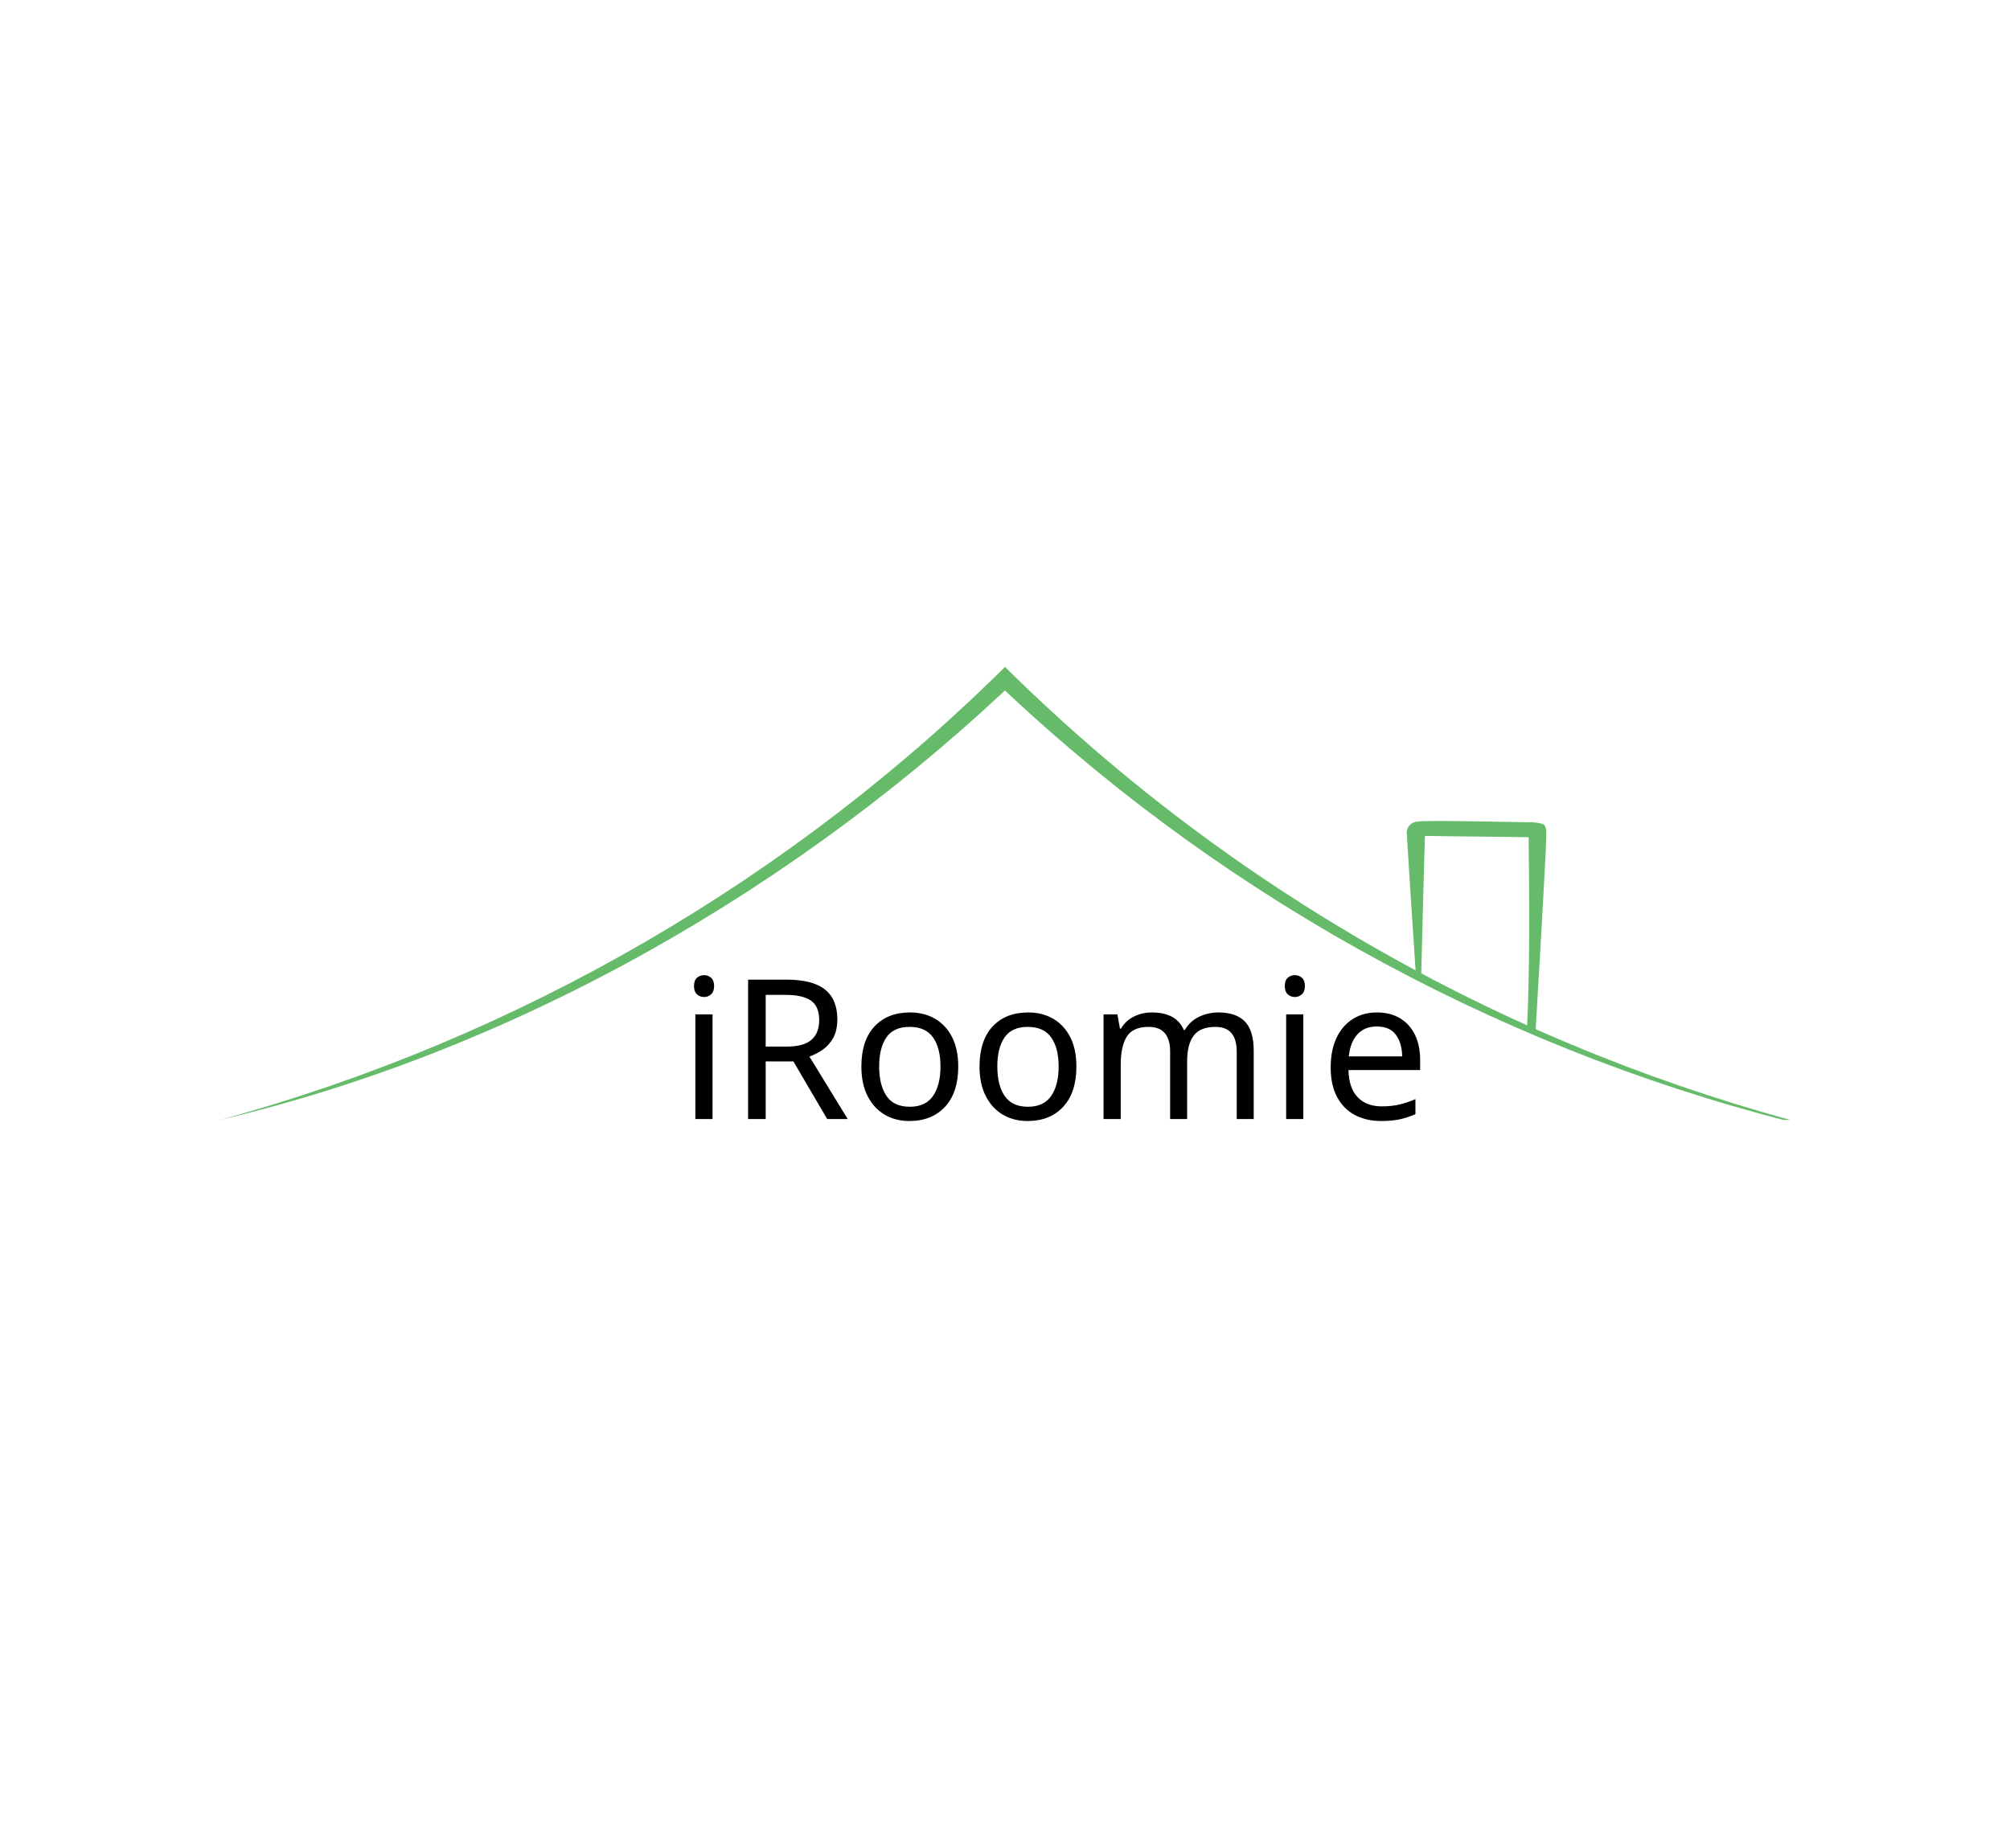
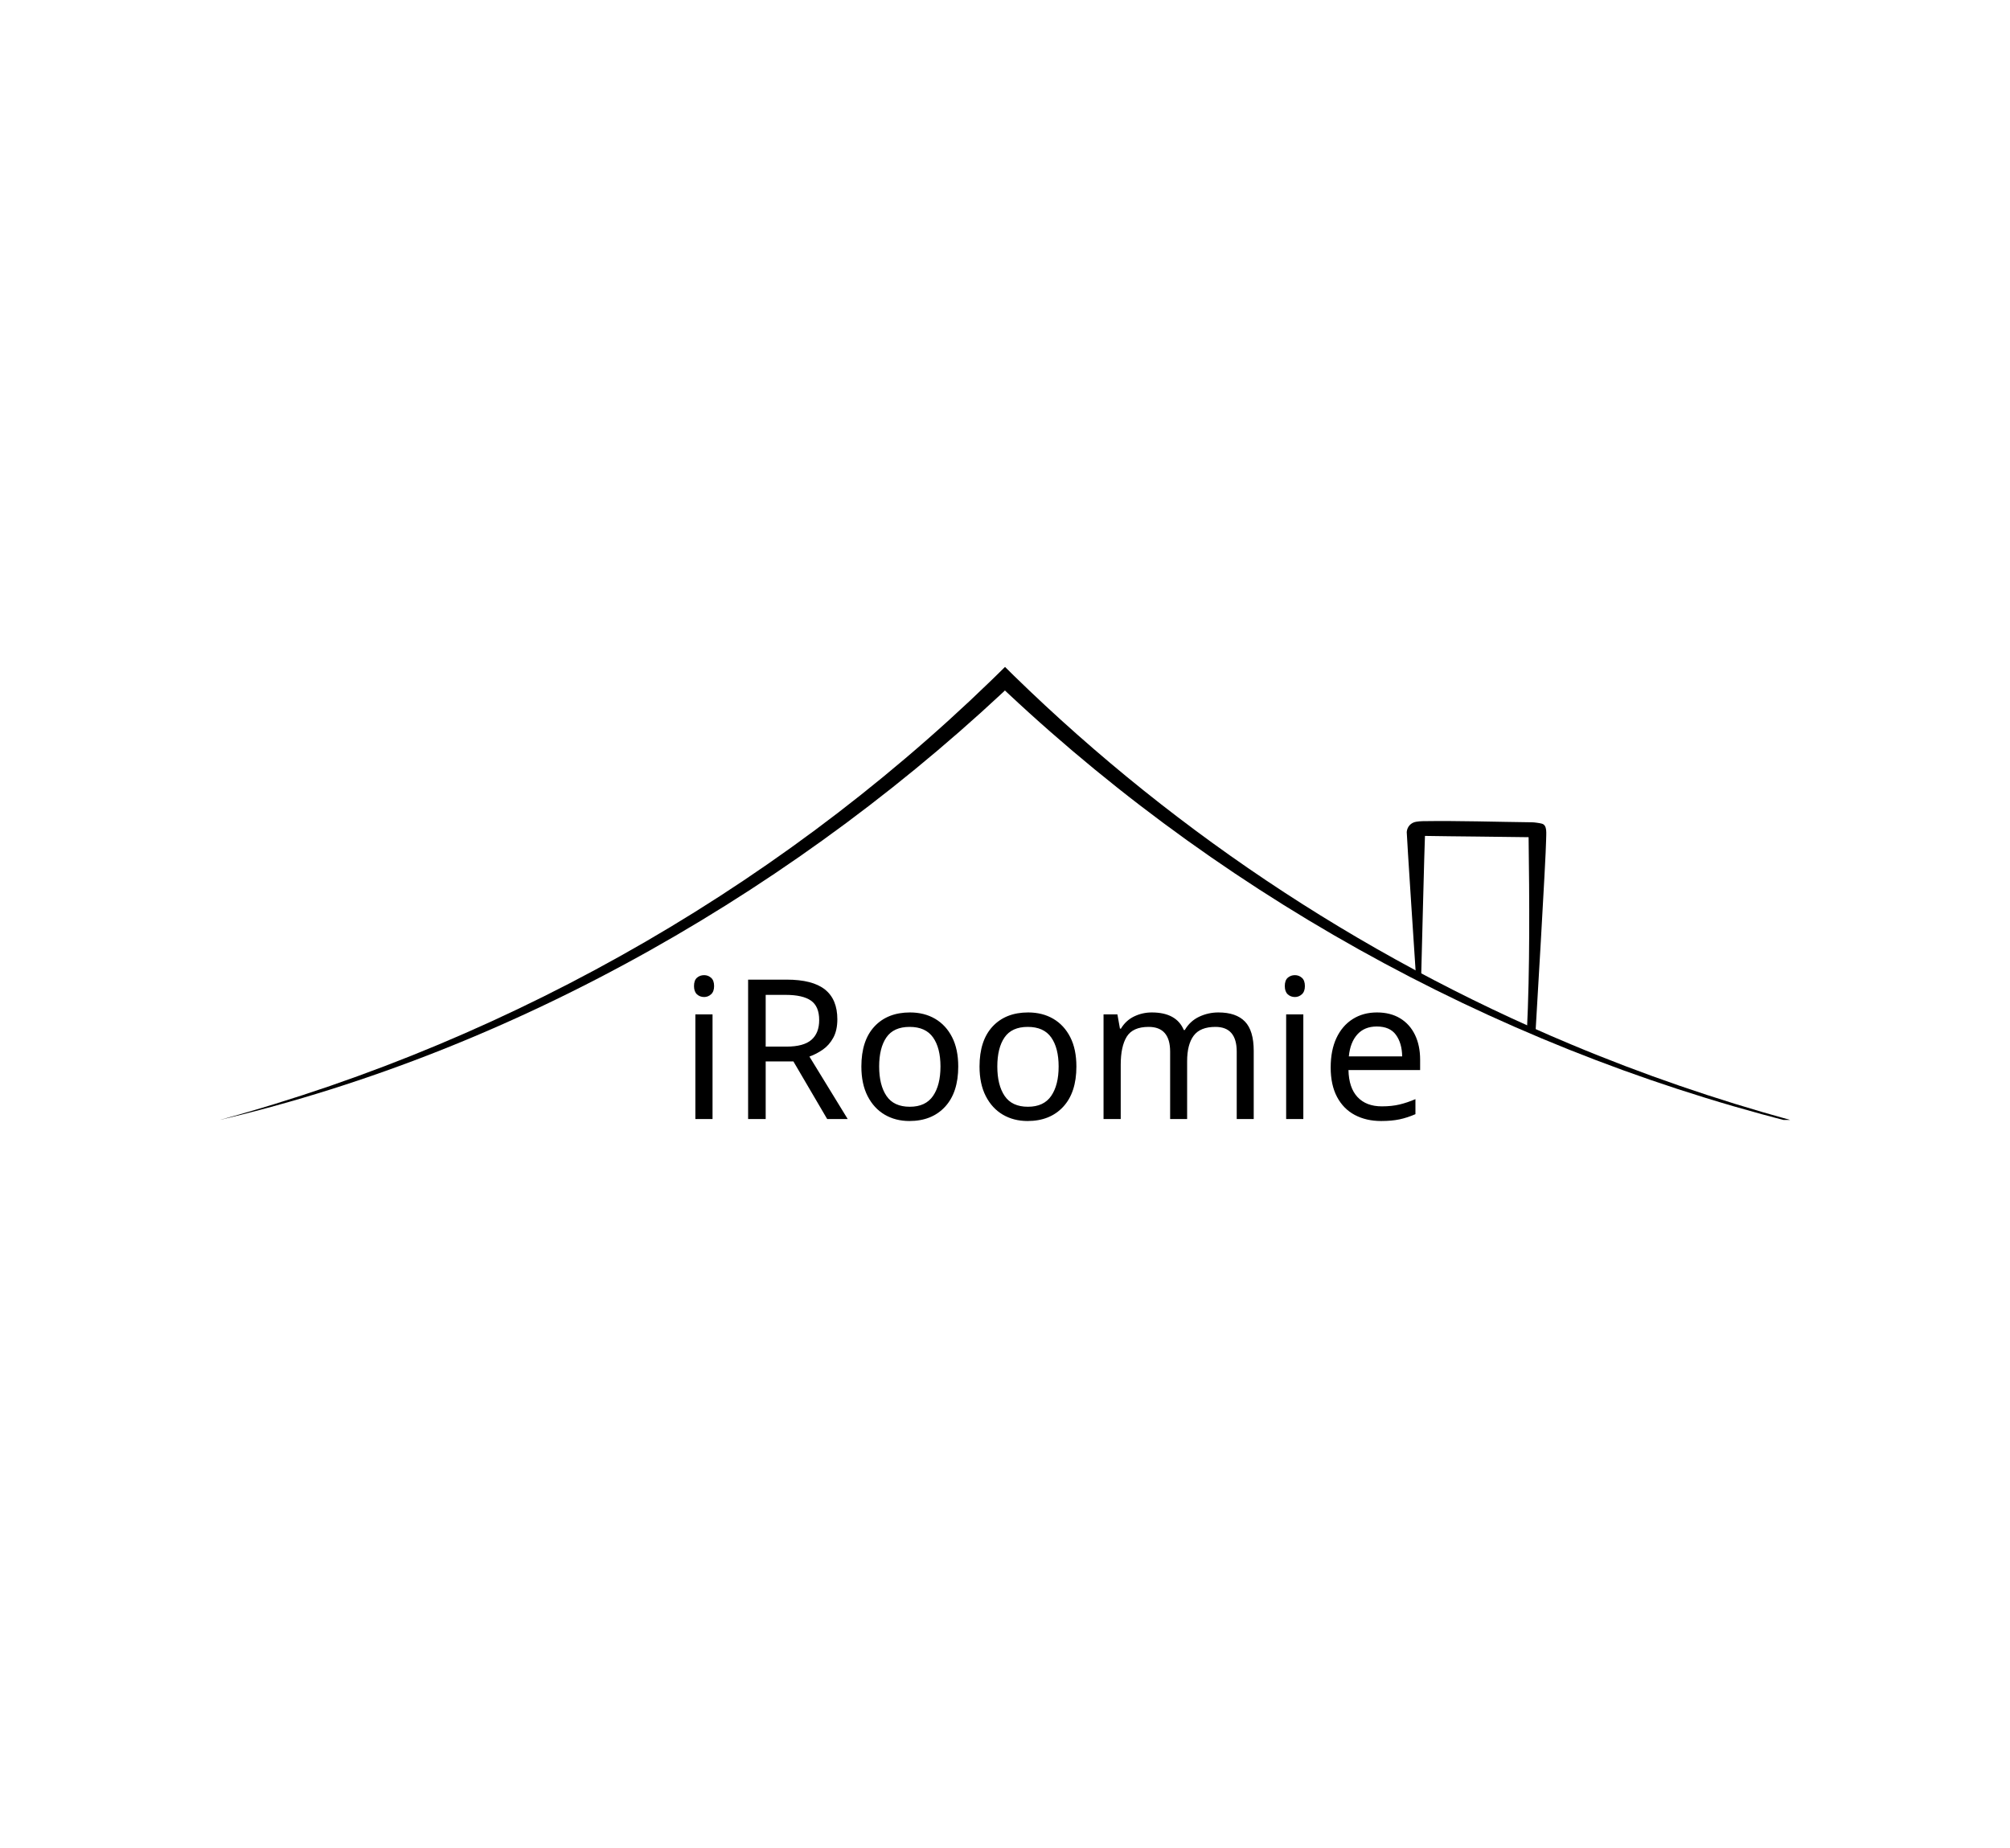
<svg xmlns="http://www.w3.org/2000/svg" id="Layer_1" data-name="Layer 1" viewBox="0 0 1184.68 1089.25">
  <defs>
    <style>
      .cls-1 {
        fill: none;
      }

      .cls-1, .cls-2 {
        stroke-width: 0px;
      }

      .cls-3 {
        font-family: JostRoman-Light, Jost;
        font-size: 115.11px;
        font-variation-settings: 'wght' 300;
        font-weight: 300;
      }

      .cls-4 {
        clip-path: url(#clippath-1);
      }

      .cls-5 {
        clip-path: url(#clippath);
      }

      .cls-2 {
-         fill: #66bb6a;
+         
      }
    </style>
    <clipPath id="clippath">
      <rect class="cls-1" x="129.52" y="389.26" width="462.82" height="270.97" />
    </clipPath>
    <clipPath id="clippath-1">
      <rect class="cls-1" x="592.34" y="389.26" width="462.82" height="270.97" />
    </clipPath>
  </defs>
  <path class="cls-2" d="m837.65,574.93s2.05-81.15,2.21-82.14c17.44.31,43.45.44,61.09.75.47,36.13.81,77.76-1.02,114.68.11-.04,4.15-.03,5.11,0,0,0,6.19-103.92,6.23-113.04.01-3.68.84-8.6-2.42-9.59-1.16-.35-4.53-.82-5.75-.83-21.84-.25-43.14-.99-64.51-.67-1.32.02-2.66.14-3.97.36-3.08.53-5.24,2.92-5.5,6.04-.09,1.04,5.27,82.9,5.39,84.25,0,0,2.46.15,3.15.18Z" />
  <text class="cls-3" transform="translate(400.06 659.7)">
    <tspan x="0" y="0">iRoomie</tspan>
  </text>
  <g>
    <g id="_Mirror_Repeat_" data-name="&amp;lt;Mirror Repeat&amp;gt;">
      <g class="cls-5">
        <path class="cls-2" d="m129.52,660.23c175.61-47.89,338.2-142.12,466.75-270.97,0,0,7.14,7.26,7.14,7.26-130.89,126.13-298.37,222.42-473.89,263.71h0Z" />
      </g>
    </g>
    <g id="_Mirror_Repeat_-2" data-name="&amp;lt;Mirror Repeat&amp;gt;">
      <g class="cls-4">
        <path class="cls-2" d="m1054.9,661.2c-177.29-45.17-342.24-137.32-473.63-264.68,0,0,7.14-7.26,7.14-7.26,96.4,96.46,211.76,173.87,337.63,226.46,41.99,17.6,85.16,32.44,129.12,44.52,0,0-.26.97-.26.97h0Z" />
      </g>
    </g>
  </g>
</svg>
